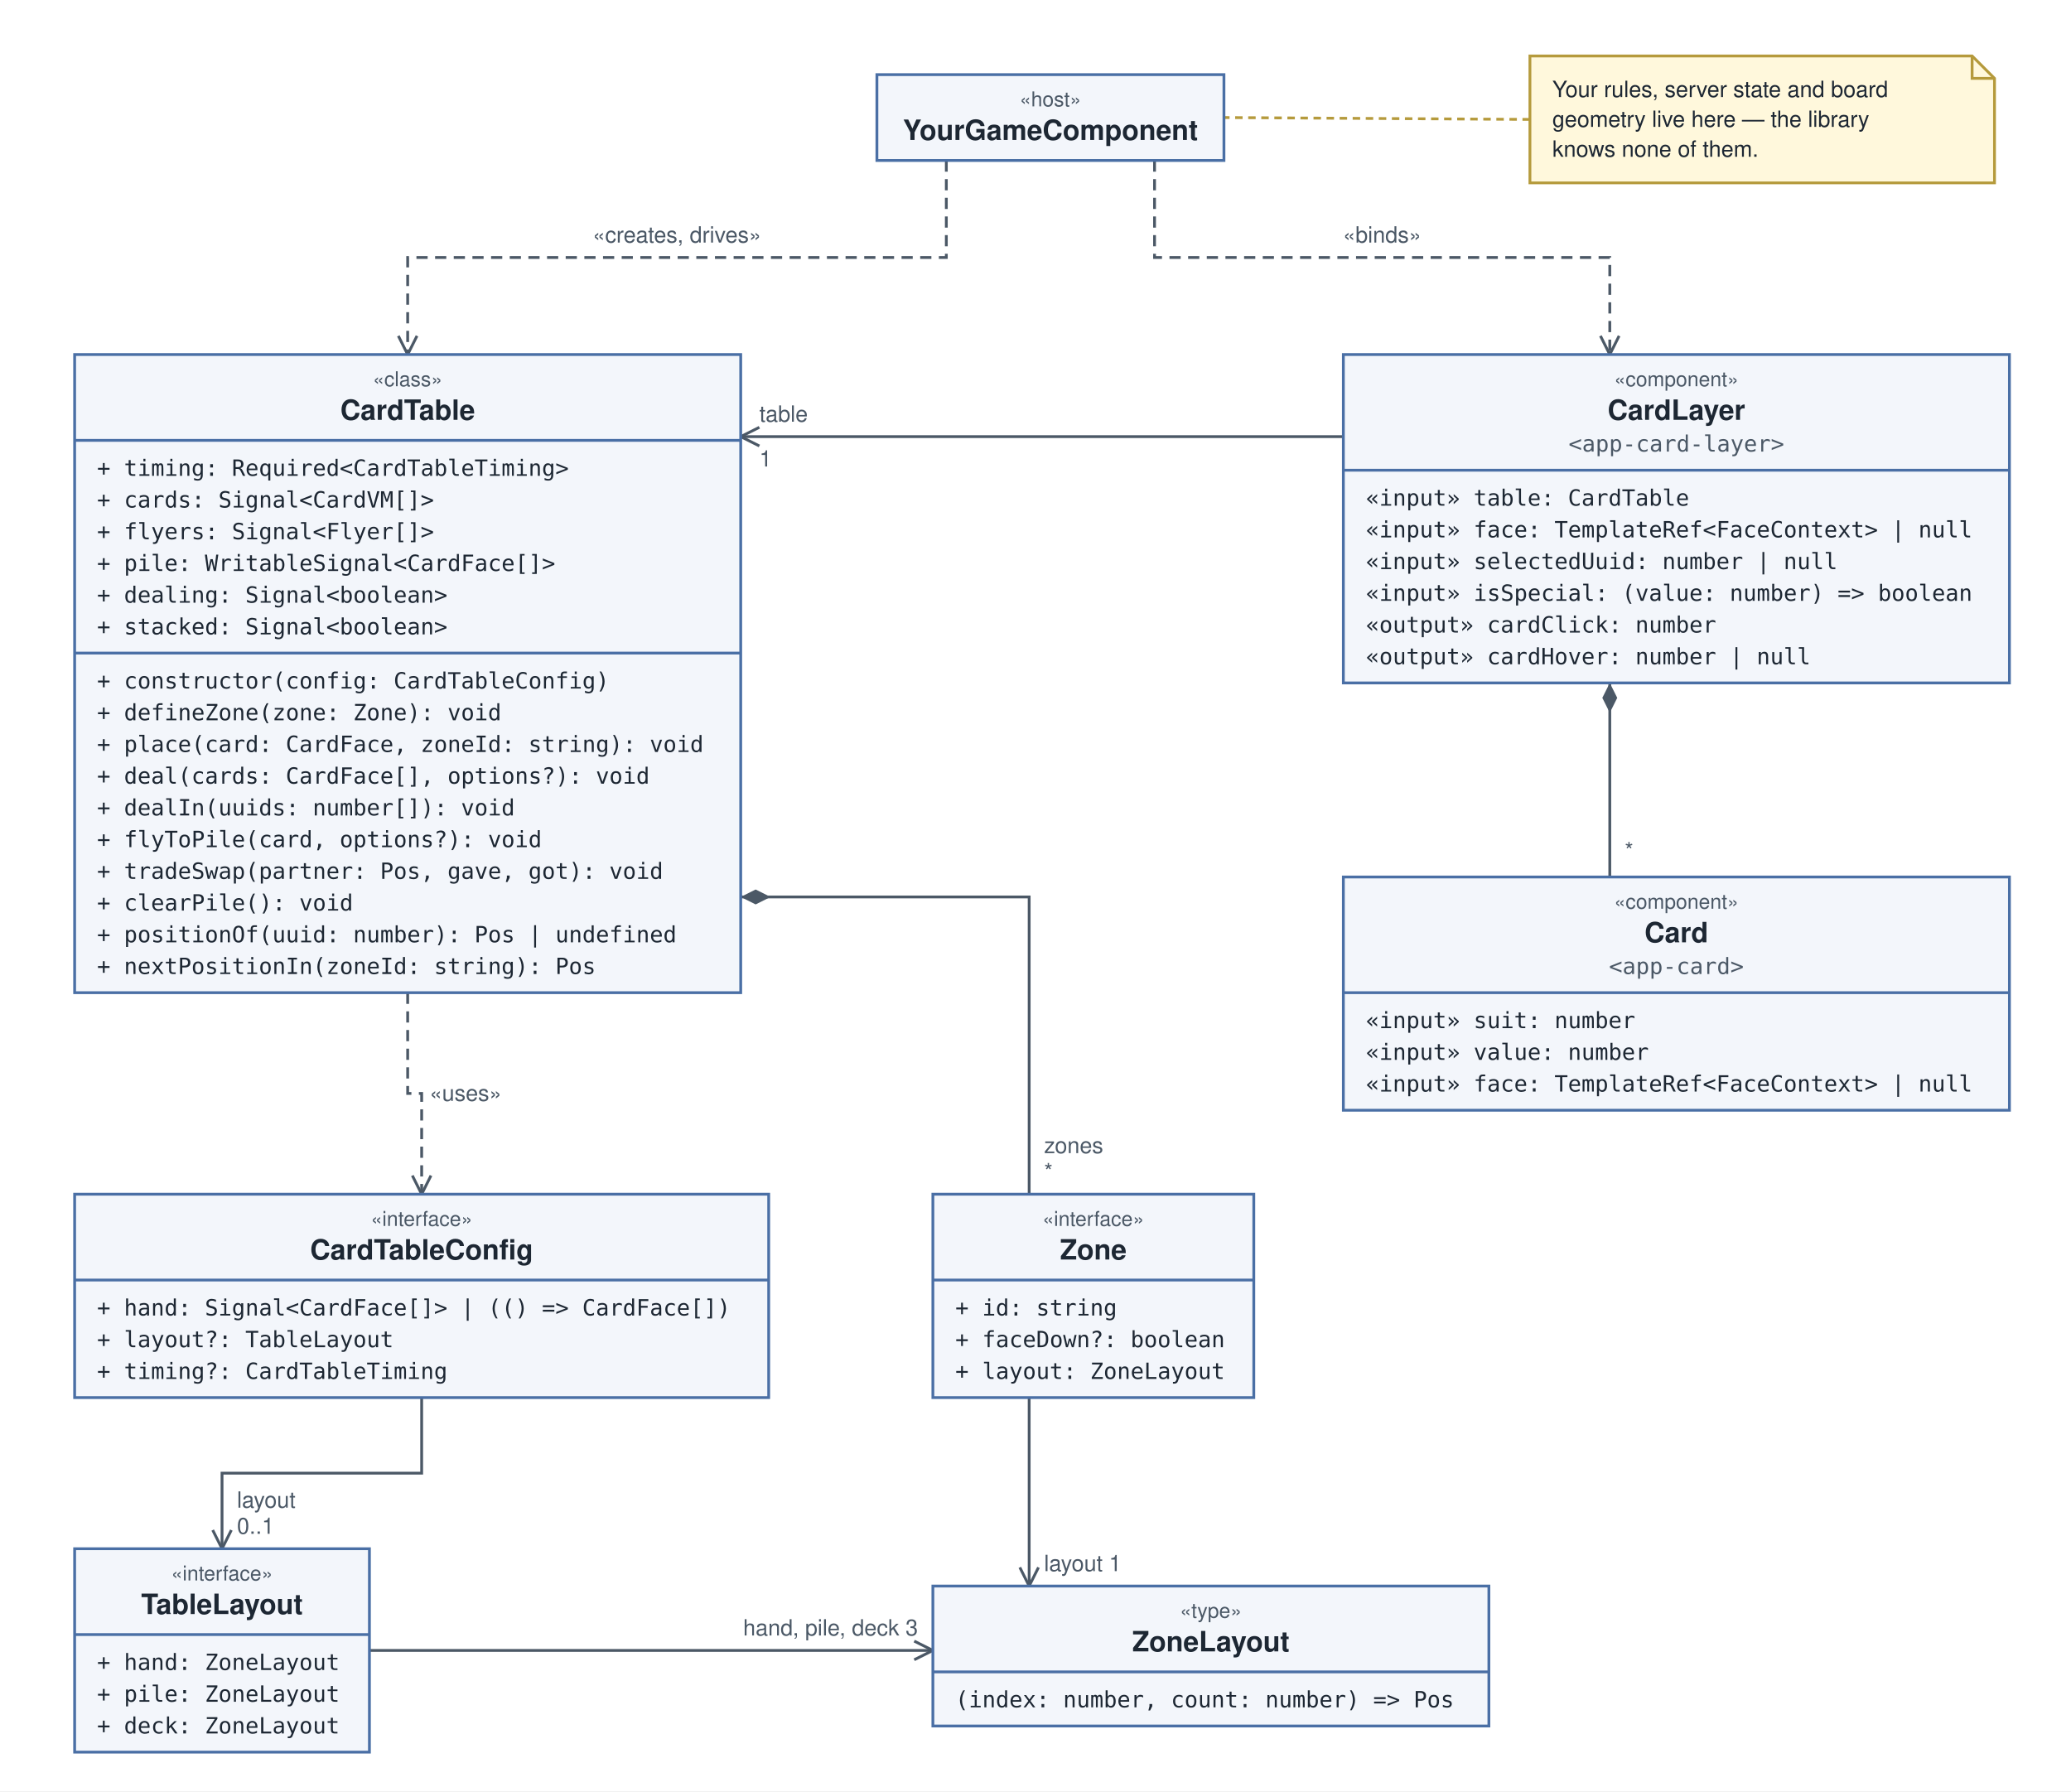
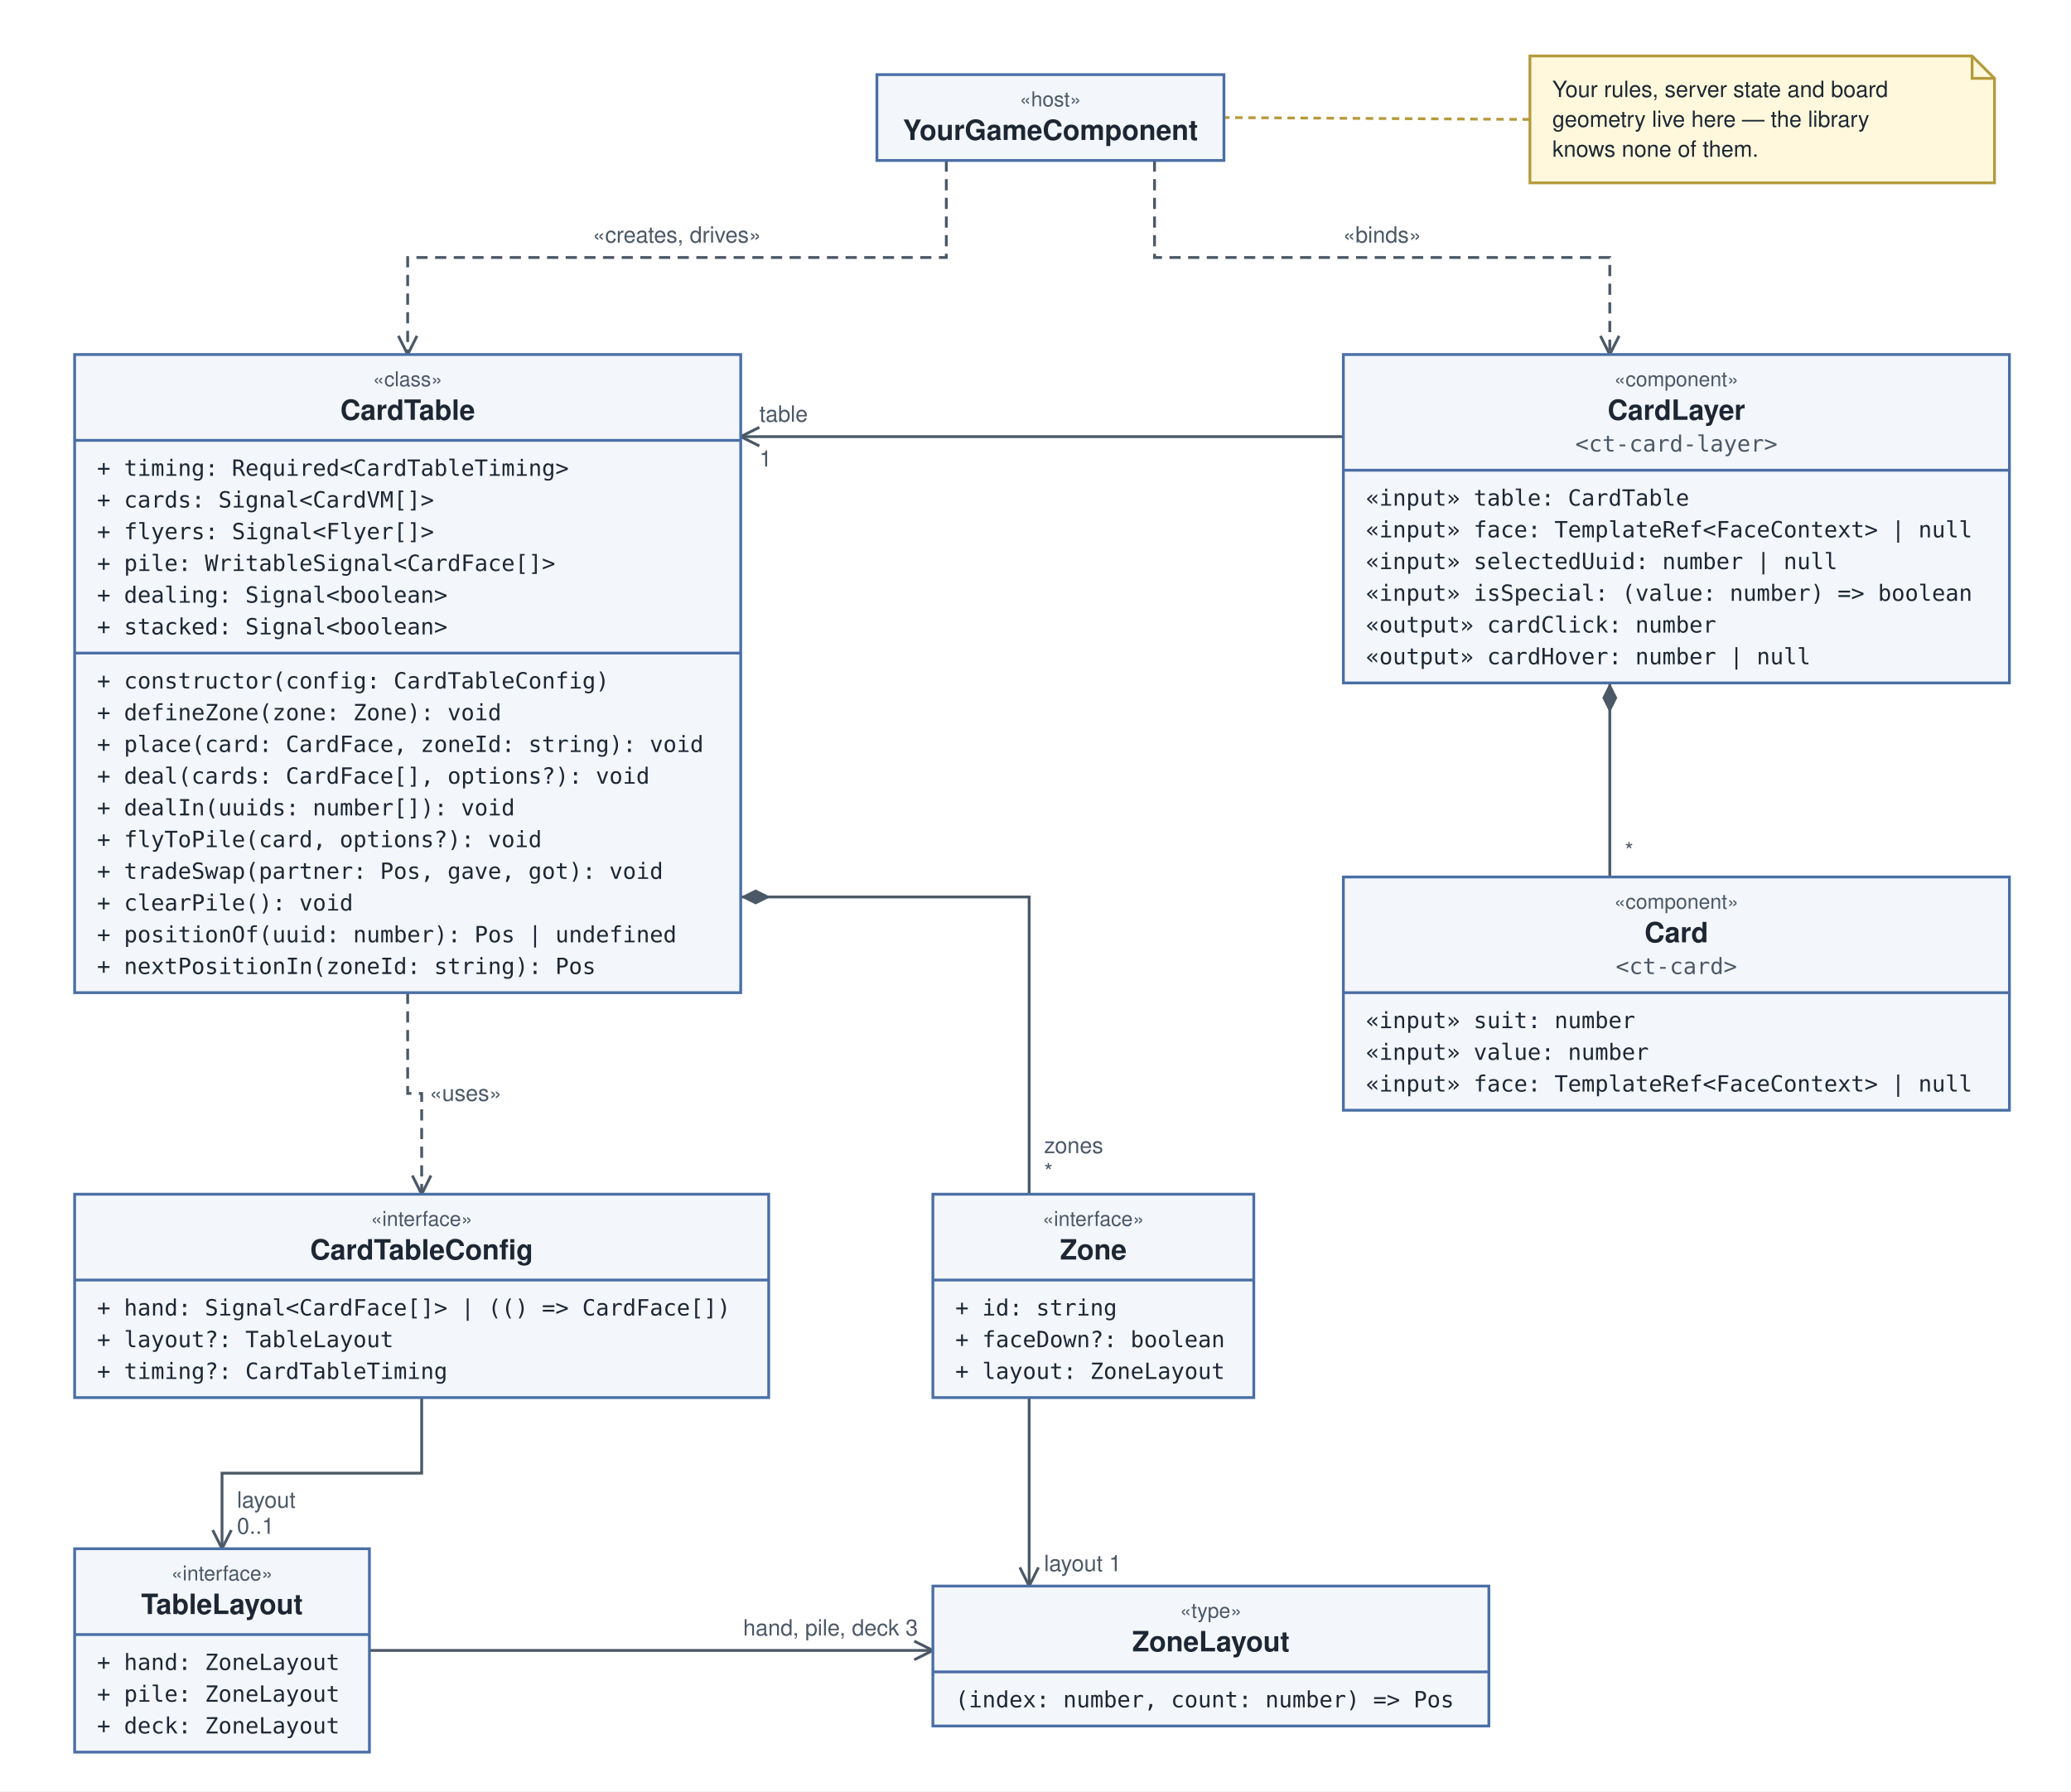
<svg xmlns="http://www.w3.org/2000/svg" width="1110" height="960" viewBox="0 0 1110 960">
  <defs>
    <marker id="open" viewBox="0 0 12 12" refX="11" refY="6" markerWidth="12" markerHeight="12" markerUnits="userSpaceOnUse" orient="auto">
      <path d="M1,1 L11,6 L1,11" fill="none" stroke="#4b5866" stroke-width="1.5" />
    </marker>
    <marker id="diamond" viewBox="0 0 18 10" refX="1" refY="5" markerWidth="18" markerHeight="10" markerUnits="userSpaceOnUse" orient="auto">
      <path d="M1,5 L9,1 L17,5 L9,9 Z" fill="#4b5866" />
    </marker>
  </defs>
  <rect width="1110" height="960" fill="#ffffff" />
  <polyline points="507.2,86 507.2,138 218.5,138 218.5,190" fill="none" stroke="#4b5866" stroke-width="1.5" stroke-dasharray="6 4" marker-end="url(#open)" />
  <text x="362.85" y="130" font-family="Helvetica, Arial, sans-serif" font-size="12" fill="#4b5866" text-anchor="middle">«creates, drives»</text>
  <polyline points="618.8,86 618.8,138 862.8,138 862.8,190" fill="none" stroke="#4b5866" stroke-width="1.5" stroke-dasharray="6 4" marker-end="url(#open)" />
  <text x="740.8" y="130" font-family="Helvetica, Arial, sans-serif" font-size="12" fill="#4b5866" text-anchor="middle">«binds»</text>
  <polyline points="720,234 558.5,234 558.5,234 397,234" fill="none" stroke="#4b5866" stroke-width="1.5" marker-end="url(#open)" />
  <text x="407" y="226" font-family="Helvetica, Arial, sans-serif" font-size="12" fill="#4b5866">table</text>
  <text x="407" y="250" font-family="Helvetica, Arial, sans-serif" font-size="12" fill="#4b5866">1</text>
  <polyline points="862.8,366 862.8,418 862.8,418 862.8,470" fill="none" stroke="#4b5866" stroke-width="1.5" marker-start="url(#diamond)" />
  <text x="870.8" y="460" font-family="Helvetica, Arial, sans-serif" font-size="12" fill="#4b5866">*</text>
  <polyline points="218.5,532 218.5,586 226,586 226,640" fill="none" stroke="#4b5866" stroke-width="1.5" stroke-dasharray="6 4" marker-end="url(#open)" />
  <text x="230.25" y="590" font-family="Helvetica, Arial, sans-serif" font-size="12" fill="#4b5866">«uses»</text>
  <polyline points="226,749 226,789.5 119,789.5 119,830" fill="none" stroke="#4b5866" stroke-width="1.5" marker-end="url(#open)" />
  <text x="127" y="808" font-family="Helvetica, Arial, sans-serif" font-size="12" fill="#4b5866">layout</text>
  <text x="127" y="822" font-family="Helvetica, Arial, sans-serif" font-size="12" fill="#4b5866">0..1</text>
  <polyline points="397,480.7 551.6,480.7 551.6,640" fill="none" stroke="#4b5866" stroke-width="1.5" marker-start="url(#diamond)" />
  <text x="559.6" y="618" font-family="Helvetica, Arial, sans-serif" font-size="12" fill="#4b5866">zones</text>
  <text x="559.6" y="632" font-family="Helvetica, Arial, sans-serif" font-size="12" fill="#4b5866">*</text>
  <polyline points="551.6,749 551.6,799.5 551.6,799.5 551.6,850" fill="none" stroke="#4b5866" stroke-width="1.5" marker-end="url(#open)" />
  <text x="559.6" y="842" font-family="Helvetica, Arial, sans-serif" font-size="12" fill="#4b5866">layout  1</text>
  <polyline points="198,884.5 349,884.5 349,884.5 500,884.5" fill="none" stroke="#4b5866" stroke-width="1.5" marker-end="url(#open)" />
  <text x="492" y="876.5" font-family="Helvetica, Arial, sans-serif" font-size="12" fill="#4b5866" text-anchor="end">hand, pile, deck  3</text>
  <line x1="820" y1="64" x2="656" y2="63" stroke="#b59a3c" stroke-width="1.5" stroke-dasharray="4 3" />
  <path d="M820,30 H1057 L1069,42 V98 H820 Z" fill="#fff8dc" stroke="#b59a3c" stroke-width="1.5" />
  <path d="M1057,30 V42 H1069" fill="none" stroke="#b59a3c" stroke-width="1.5" />
  <text x="832" y="52" font-family="Helvetica, Arial, sans-serif" font-size="12" fill="#1d2733">Your rules, server state and board</text>
  <text x="832" y="68" font-family="Helvetica, Arial, sans-serif" font-size="12" fill="#1d2733">geometry live here — the library</text>
  <text x="832" y="84" font-family="Helvetica, Arial, sans-serif" font-size="12" fill="#1d2733">knows none of them.</text>
  <rect x="470" y="40" width="186" height="46" fill="#f3f6fb" stroke="#4a6fa5" stroke-width="1.5" />
  <text x="563" y="57" font-family="Helvetica, Arial, sans-serif" font-size="11" fill="#4b5866" text-anchor="middle">«host»</text>
  <text x="563" y="75" font-family="Helvetica, Arial, sans-serif" font-size="15" fill="#1d2733" text-anchor="middle" font-weight="bold">YourGameComponent</text>
  <rect x="40" y="190" width="357" height="342" fill="#f3f6fb" stroke="#4a6fa5" stroke-width="1.5" />
  <text x="218.5" y="207" font-family="Helvetica, Arial, sans-serif" font-size="11" fill="#4b5866" text-anchor="middle">«class»</text>
  <text x="218.5" y="225" font-family="Helvetica, Arial, sans-serif" font-size="15" fill="#1d2733" text-anchor="middle" font-weight="bold">CardTable</text>
  <line x1="40" y1="236" x2="397" y2="236" stroke="#4a6fa5" stroke-width="1.5" />
  <text x="52" y="255" font-family="SFMono-Regular, Menlo, Consolas, monospace" font-size="12" fill="#1d2733">+ timing: Required&lt;CardTableTiming&gt;</text>
  <text x="52" y="272" font-family="SFMono-Regular, Menlo, Consolas, monospace" font-size="12" fill="#1d2733">+ cards: Signal&lt;CardVM[]&gt;</text>
  <text x="52" y="289" font-family="SFMono-Regular, Menlo, Consolas, monospace" font-size="12" fill="#1d2733">+ flyers: Signal&lt;Flyer[]&gt;</text>
  <text x="52" y="306" font-family="SFMono-Regular, Menlo, Consolas, monospace" font-size="12" fill="#1d2733">+ pile: WritableSignal&lt;CardFace[]&gt;</text>
  <text x="52" y="323" font-family="SFMono-Regular, Menlo, Consolas, monospace" font-size="12" fill="#1d2733">+ dealing: Signal&lt;boolean&gt;</text>
  <text x="52" y="340" font-family="SFMono-Regular, Menlo, Consolas, monospace" font-size="12" fill="#1d2733">+ stacked: Signal&lt;boolean&gt;</text>
  <line x1="40" y1="350" x2="397" y2="350" stroke="#4a6fa5" stroke-width="1.5" />
  <text x="52" y="369" font-family="SFMono-Regular, Menlo, Consolas, monospace" font-size="12" fill="#1d2733">+ constructor(config: CardTableConfig)</text>
  <text x="52" y="386" font-family="SFMono-Regular, Menlo, Consolas, monospace" font-size="12" fill="#1d2733">+ defineZone(zone: Zone): void</text>
  <text x="52" y="403" font-family="SFMono-Regular, Menlo, Consolas, monospace" font-size="12" fill="#1d2733">+ place(card: CardFace, zoneId: string): void</text>
  <text x="52" y="420" font-family="SFMono-Regular, Menlo, Consolas, monospace" font-size="12" fill="#1d2733">+ deal(cards: CardFace[], options?): void</text>
  <text x="52" y="437" font-family="SFMono-Regular, Menlo, Consolas, monospace" font-size="12" fill="#1d2733">+ dealIn(uuids: number[]): void</text>
  <text x="52" y="454" font-family="SFMono-Regular, Menlo, Consolas, monospace" font-size="12" fill="#1d2733">+ flyToPile(card, options?): void</text>
  <text x="52" y="471" font-family="SFMono-Regular, Menlo, Consolas, monospace" font-size="12" fill="#1d2733">+ tradeSwap(partner: Pos, gave, got): void</text>
  <text x="52" y="488" font-family="SFMono-Regular, Menlo, Consolas, monospace" font-size="12" fill="#1d2733">+ clearPile(): void</text>
  <text x="52" y="505" font-family="SFMono-Regular, Menlo, Consolas, monospace" font-size="12" fill="#1d2733">+ positionOf(uuid: number): Pos | undefined</text>
  <text x="52" y="522" font-family="SFMono-Regular, Menlo, Consolas, monospace" font-size="12" fill="#1d2733">+ nextPositionIn(zoneId: string): Pos</text>
  <rect x="720" y="190" width="357" height="176" fill="#f3f6fb" stroke="#4a6fa5" stroke-width="1.5" />
  <text x="898.5" y="207" font-family="Helvetica, Arial, sans-serif" font-size="11" fill="#4b5866" text-anchor="middle">«component»</text>
  <text x="898.5" y="225" font-family="Helvetica, Arial, sans-serif" font-size="15" fill="#1d2733" text-anchor="middle" font-weight="bold">CardLayer</text>
-   <text x="898.5" y="242" font-family="SFMono-Regular, Menlo, Consolas, monospace" font-size="12" fill="#4b5866" text-anchor="middle">&lt;app-card-layer&gt;</text>
+   <text x="898.5" y="242" font-family="SFMono-Regular, Menlo, Consolas, monospace" font-size="12" fill="#4b5866" text-anchor="middle">&lt;ct-card-layer&gt;</text>
  <line x1="720" y1="252" x2="1077" y2="252" stroke="#4a6fa5" stroke-width="1.5" />
  <text x="732" y="271" font-family="SFMono-Regular, Menlo, Consolas, monospace" font-size="12" fill="#1d2733">«input» table: CardTable</text>
  <text x="732" y="288" font-family="SFMono-Regular, Menlo, Consolas, monospace" font-size="12" fill="#1d2733">«input» face: TemplateRef&lt;FaceContext&gt; | null</text>
  <text x="732" y="305" font-family="SFMono-Regular, Menlo, Consolas, monospace" font-size="12" fill="#1d2733">«input» selectedUuid: number | null</text>
  <text x="732" y="322" font-family="SFMono-Regular, Menlo, Consolas, monospace" font-size="12" fill="#1d2733">«input» isSpecial: (value: number) =&gt; boolean</text>
  <text x="732" y="339" font-family="SFMono-Regular, Menlo, Consolas, monospace" font-size="12" fill="#1d2733">«output» cardClick: number</text>
  <text x="732" y="356" font-family="SFMono-Regular, Menlo, Consolas, monospace" font-size="12" fill="#1d2733">«output» cardHover: number | null</text>
  <rect x="720" y="470" width="357" height="125" fill="#f3f6fb" stroke="#4a6fa5" stroke-width="1.5" />
  <text x="898.5" y="487" font-family="Helvetica, Arial, sans-serif" font-size="11" fill="#4b5866" text-anchor="middle">«component»</text>
  <text x="898.5" y="505" font-family="Helvetica, Arial, sans-serif" font-size="15" fill="#1d2733" text-anchor="middle" font-weight="bold">Card</text>
-   <text x="898.5" y="522" font-family="SFMono-Regular, Menlo, Consolas, monospace" font-size="12" fill="#4b5866" text-anchor="middle">&lt;app-card&gt;</text>
+   <text x="898.5" y="522" font-family="SFMono-Regular, Menlo, Consolas, monospace" font-size="12" fill="#4b5866" text-anchor="middle">&lt;ct-card&gt;</text>
  <line x1="720" y1="532" x2="1077" y2="532" stroke="#4a6fa5" stroke-width="1.5" />
  <text x="732" y="551" font-family="SFMono-Regular, Menlo, Consolas, monospace" font-size="12" fill="#1d2733">«input» suit: number</text>
  <text x="732" y="568" font-family="SFMono-Regular, Menlo, Consolas, monospace" font-size="12" fill="#1d2733">«input» value: number</text>
  <text x="732" y="585" font-family="SFMono-Regular, Menlo, Consolas, monospace" font-size="12" fill="#1d2733">«input» face: TemplateRef&lt;FaceContext&gt; | null</text>
  <rect x="40" y="640" width="372" height="109" fill="#f3f6fb" stroke="#4a6fa5" stroke-width="1.5" />
  <text x="226" y="657" font-family="Helvetica, Arial, sans-serif" font-size="11" fill="#4b5866" text-anchor="middle">«interface»</text>
  <text x="226" y="675" font-family="Helvetica, Arial, sans-serif" font-size="15" fill="#1d2733" text-anchor="middle" font-weight="bold">CardTableConfig</text>
  <line x1="40" y1="686" x2="412" y2="686" stroke="#4a6fa5" stroke-width="1.5" />
  <text x="52" y="705" font-family="SFMono-Regular, Menlo, Consolas, monospace" font-size="12" fill="#1d2733">+ hand: Signal&lt;CardFace[]&gt; | (() =&gt; CardFace[])</text>
  <text x="52" y="722" font-family="SFMono-Regular, Menlo, Consolas, monospace" font-size="12" fill="#1d2733">+ layout?: TableLayout</text>
  <text x="52" y="739" font-family="SFMono-Regular, Menlo, Consolas, monospace" font-size="12" fill="#1d2733">+ timing?: CardTableTiming</text>
  <rect x="40" y="830" width="158" height="109" fill="#f3f6fb" stroke="#4a6fa5" stroke-width="1.5" />
  <text x="119" y="847" font-family="Helvetica, Arial, sans-serif" font-size="11" fill="#4b5866" text-anchor="middle">«interface»</text>
  <text x="119" y="865" font-family="Helvetica, Arial, sans-serif" font-size="15" fill="#1d2733" text-anchor="middle" font-weight="bold">TableLayout</text>
  <line x1="40" y1="876" x2="198" y2="876" stroke="#4a6fa5" stroke-width="1.5" />
  <text x="52" y="895" font-family="SFMono-Regular, Menlo, Consolas, monospace" font-size="12" fill="#1d2733">+ hand: ZoneLayout</text>
  <text x="52" y="912" font-family="SFMono-Regular, Menlo, Consolas, monospace" font-size="12" fill="#1d2733">+ pile: ZoneLayout</text>
  <text x="52" y="929" font-family="SFMono-Regular, Menlo, Consolas, monospace" font-size="12" fill="#1d2733">+ deck: ZoneLayout</text>
  <rect x="500" y="640" width="172" height="109" fill="#f3f6fb" stroke="#4a6fa5" stroke-width="1.5" />
  <text x="586" y="657" font-family="Helvetica, Arial, sans-serif" font-size="11" fill="#4b5866" text-anchor="middle">«interface»</text>
  <text x="586" y="675" font-family="Helvetica, Arial, sans-serif" font-size="15" fill="#1d2733" text-anchor="middle" font-weight="bold">Zone</text>
  <line x1="500" y1="686" x2="672" y2="686" stroke="#4a6fa5" stroke-width="1.5" />
  <text x="512" y="705" font-family="SFMono-Regular, Menlo, Consolas, monospace" font-size="12" fill="#1d2733">+ id: string</text>
  <text x="512" y="722" font-family="SFMono-Regular, Menlo, Consolas, monospace" font-size="12" fill="#1d2733">+ faceDown?: boolean</text>
  <text x="512" y="739" font-family="SFMono-Regular, Menlo, Consolas, monospace" font-size="12" fill="#1d2733">+ layout: ZoneLayout</text>
  <rect x="500" y="850" width="298" height="75" fill="#f3f6fb" stroke="#4a6fa5" stroke-width="1.5" />
  <text x="649" y="867" font-family="Helvetica, Arial, sans-serif" font-size="11" fill="#4b5866" text-anchor="middle">«type»</text>
  <text x="649" y="885" font-family="Helvetica, Arial, sans-serif" font-size="15" fill="#1d2733" text-anchor="middle" font-weight="bold">ZoneLayout</text>
  <line x1="500" y1="896" x2="798" y2="896" stroke="#4a6fa5" stroke-width="1.5" />
  <text x="512" y="915" font-family="SFMono-Regular, Menlo, Consolas, monospace" font-size="12" fill="#1d2733">(index: number, count: number) =&gt; Pos</text>
</svg>
